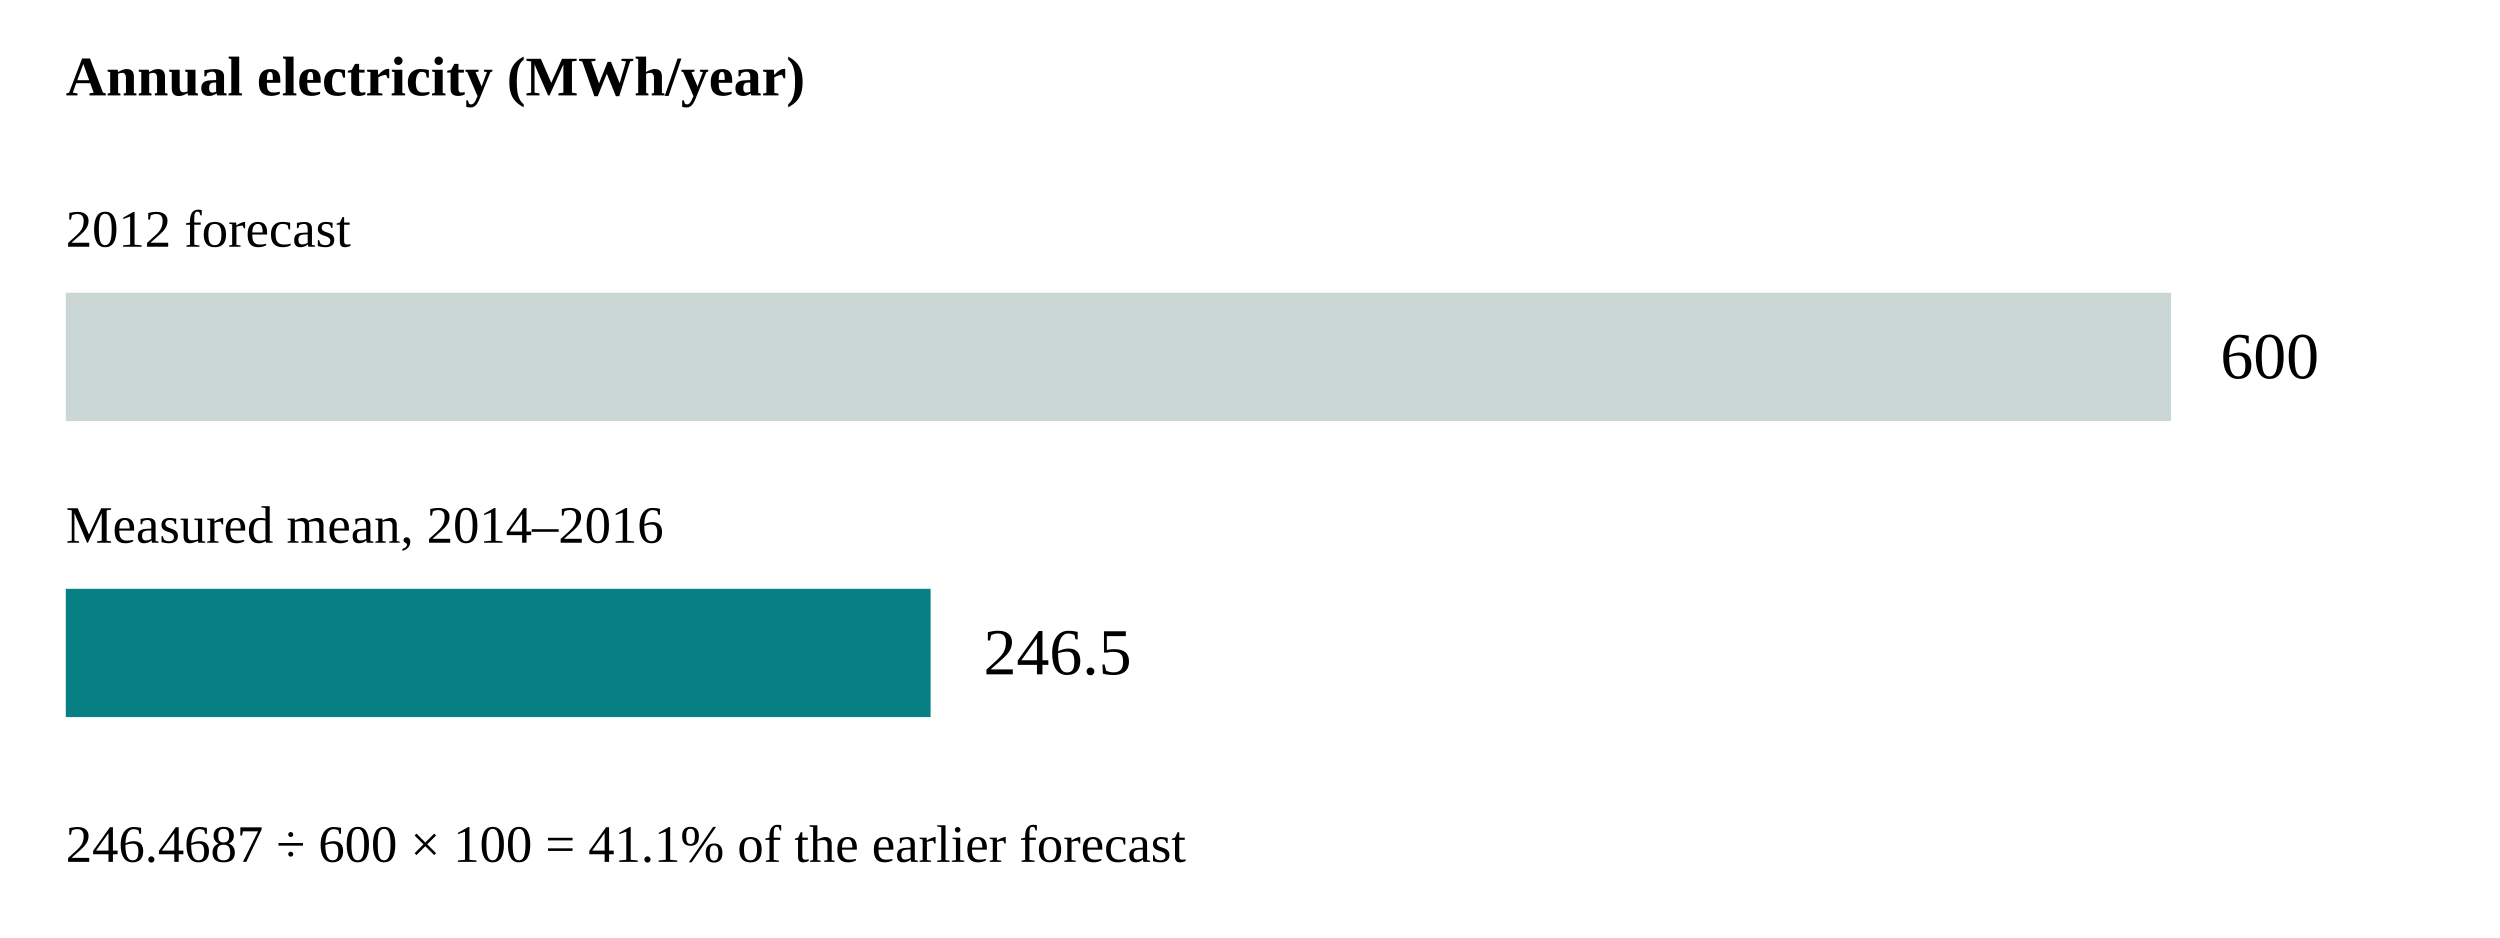
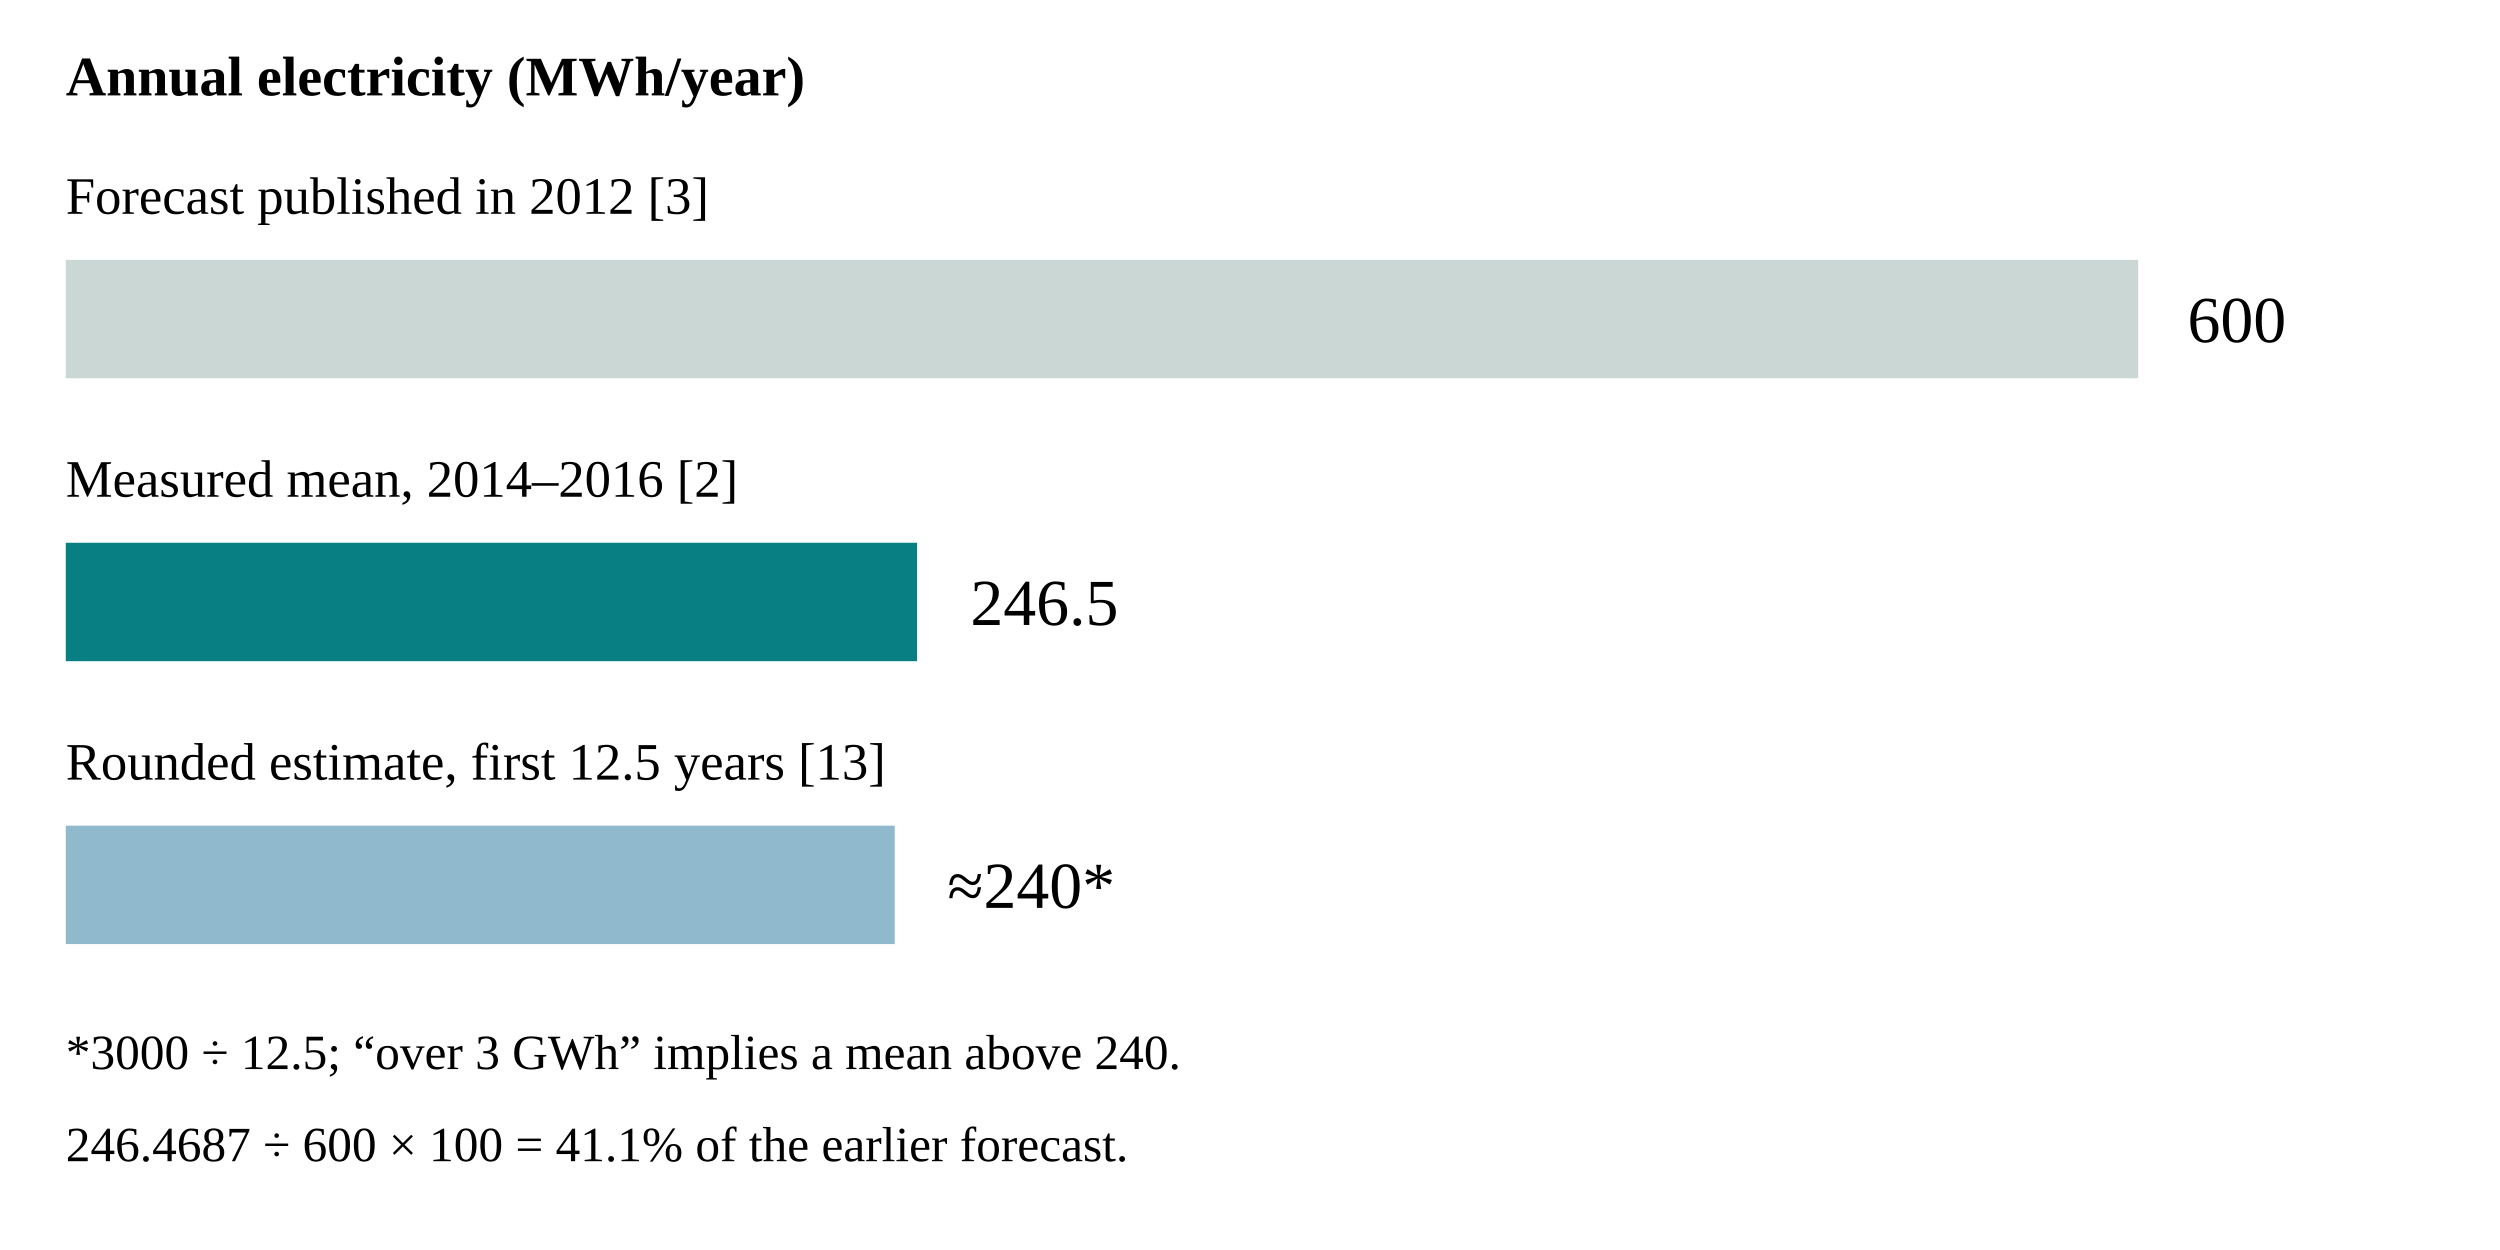
- <svg xmlns="http://www.w3.org/2000/svg" viewBox="0 0 760 285" role="img" aria-label="Annual output compared with an earlier forecast">
+ <svg xmlns="http://www.w3.org/2000/svg" viewBox="0 0 760 380" role="img" aria-labelledby="output-title output-desc">
  <text x="20" y="29" font-size="17" font-weight="600">Annual electricity (MWh/year)</text>
-   <text x="20" y="75" font-size="16">2012 forecast</text>
-   <rect x="20" y="89" width="640" height="39" fill="#cbd7d4" />
-   <text x="675" y="115" font-size="20">600</text>
-   <text x="20" y="165" font-size="16">Measured mean, 2014–2016</text>
-   <rect x="20" y="179" width="262.9" height="39" fill="#087f83" />
-   <text x="299" y="205" font-size="20">246.5</text>
-   <text x="20" y="262" font-size="16">246.4687 ÷ 600 × 100 = 41.1% of the earlier forecast</text>
+   <text x="20" y="65" font-size="16">Forecast published in 2012 [3]</text>
+   <rect x="20" y="79" width="630" height="36" fill="#cbd7d4" />
+   <text x="665" y="104" font-size="20">600</text>
+   <text x="20" y="151" font-size="16">Measured mean, 2014–2016 [2]</text>
+   <rect x="20" y="165" width="258.79" height="36" fill="#087f83" />
+   <text x="295" y="190" font-size="20">246.5</text>
+   <text x="20" y="237" font-size="16">Rounded estimate, first 12.5 years [13]</text>
+   <rect x="20" y="251" width="252" height="36" fill="#91b9ce" />
+   <text x="288" y="276" font-size="20">≈240*</text>
+   <text x="20" y="325" font-size="15">*3000 ÷ 12.5; “over 3 GWh” implies a mean above 240.</text>
+   <text x="20" y="353" font-size="15">246.4687 ÷ 600 × 100 = 41.1% of the earlier forecast.</text>
</svg>
